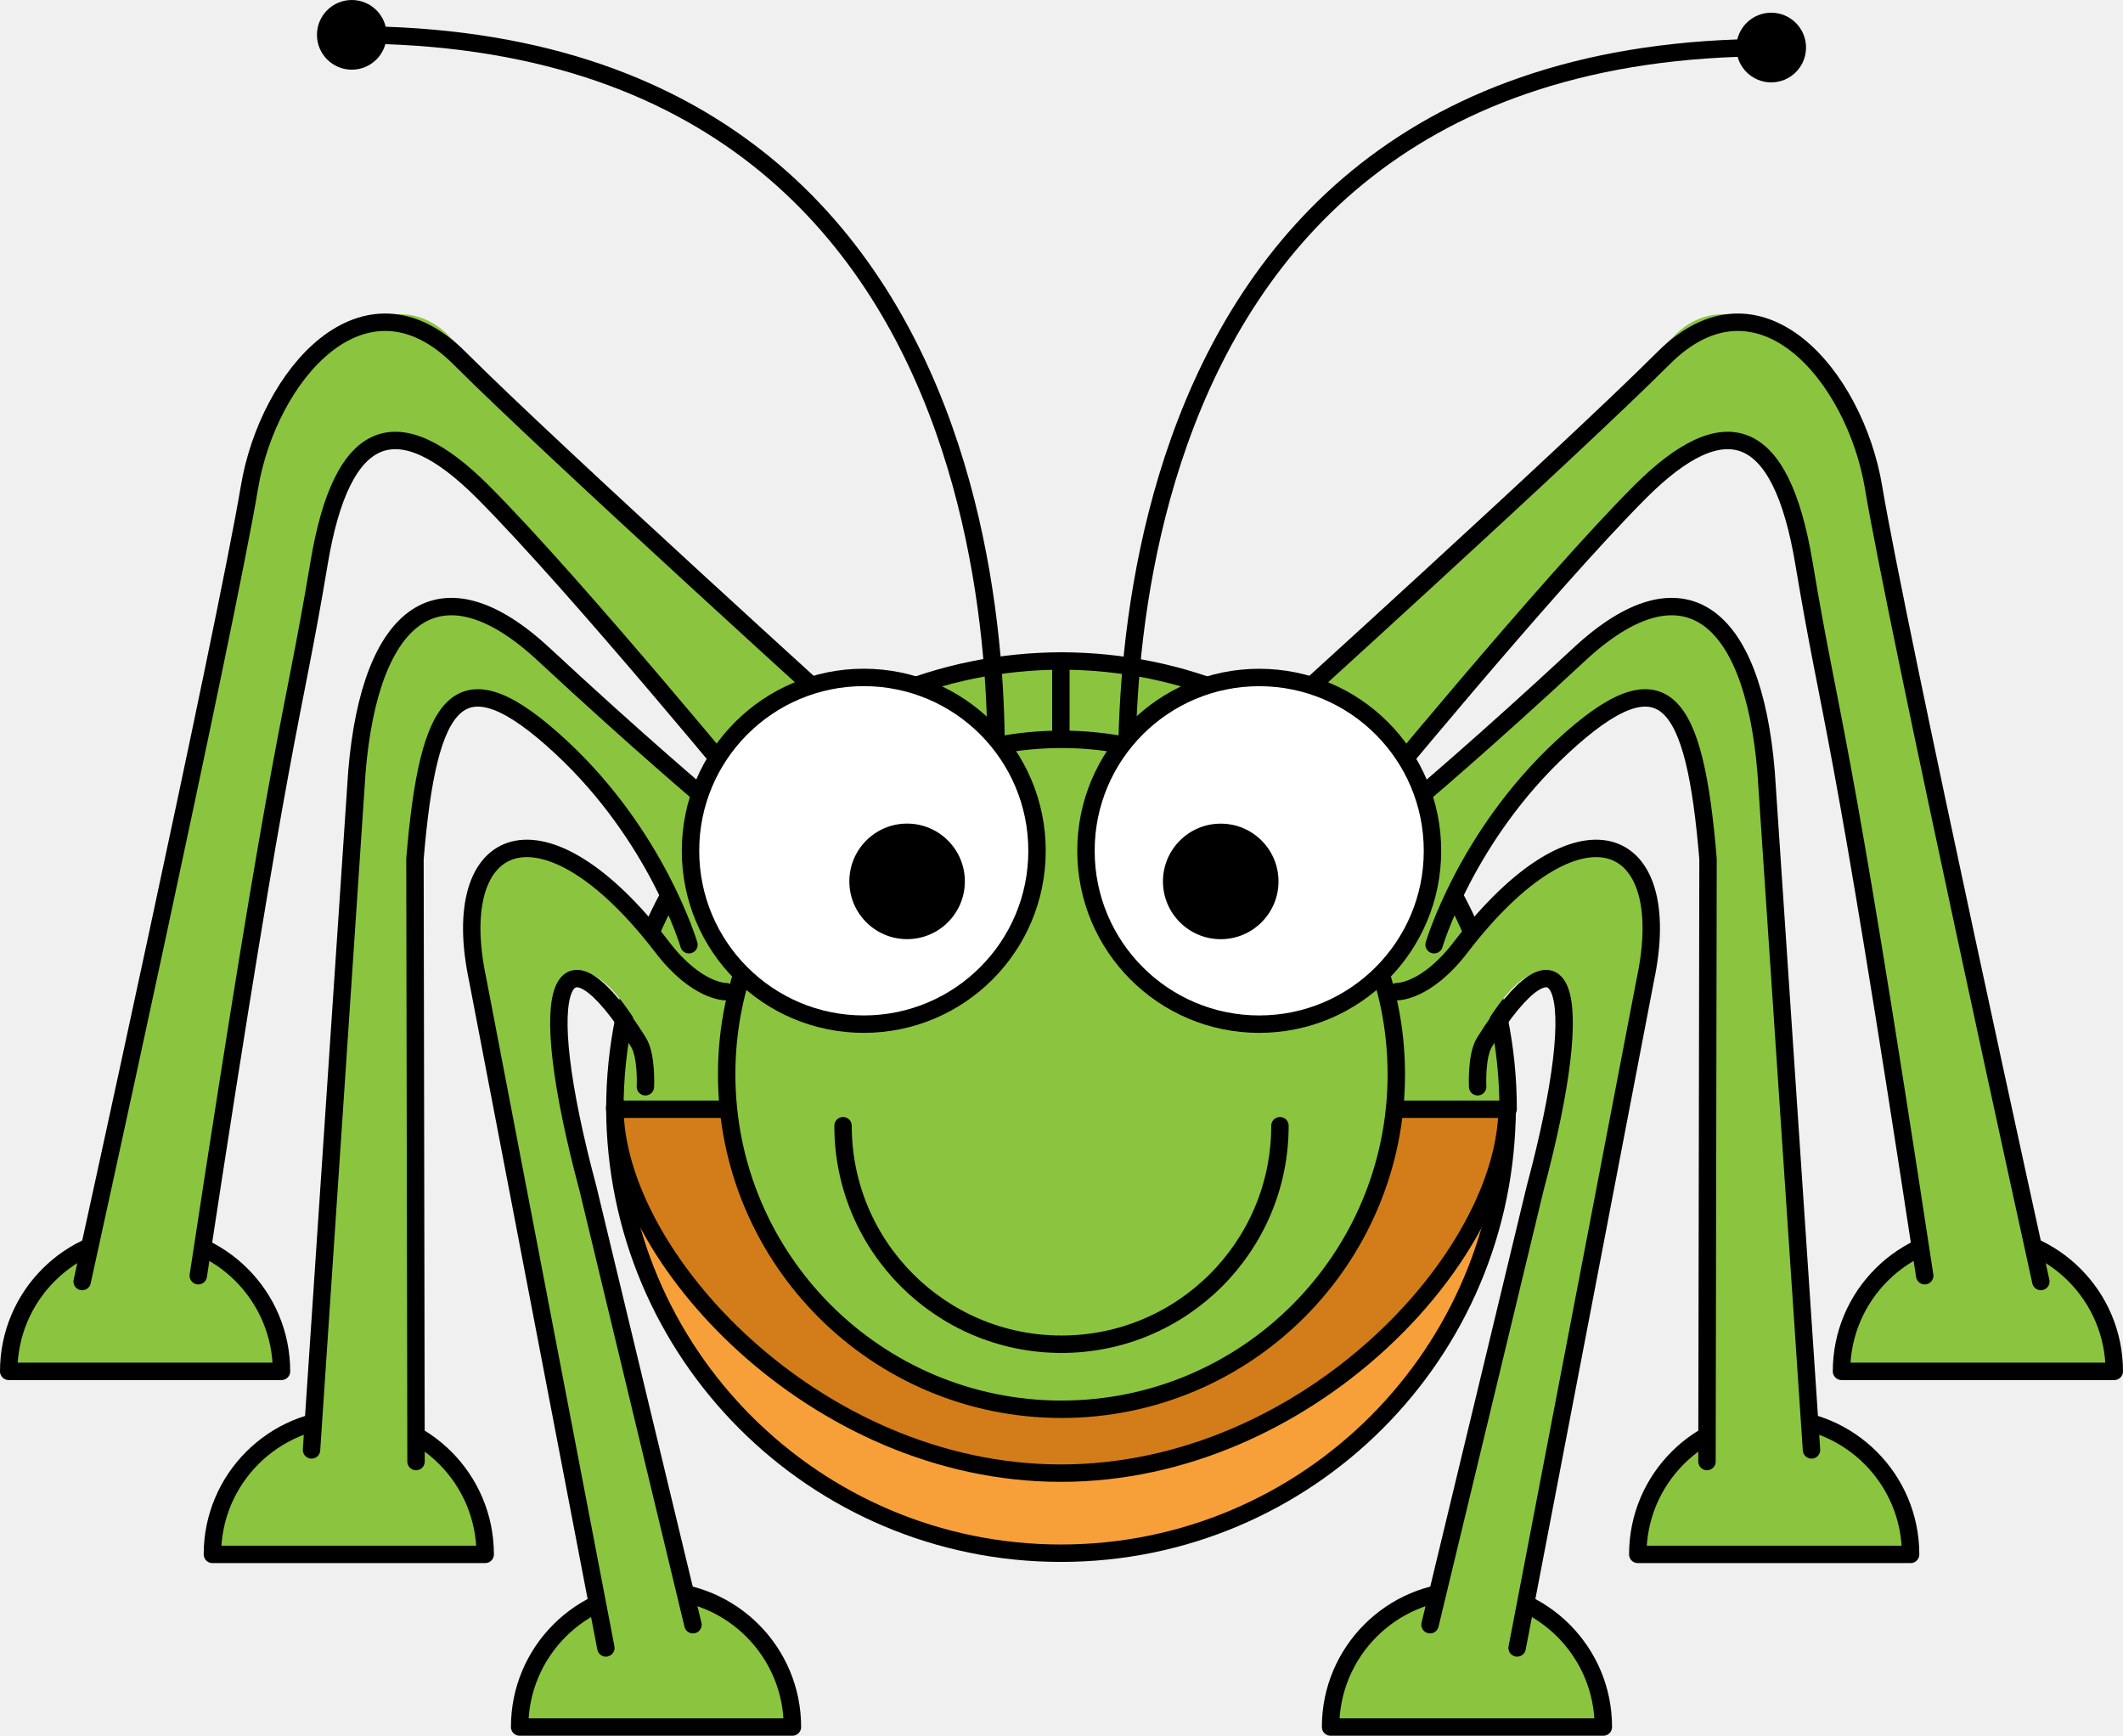
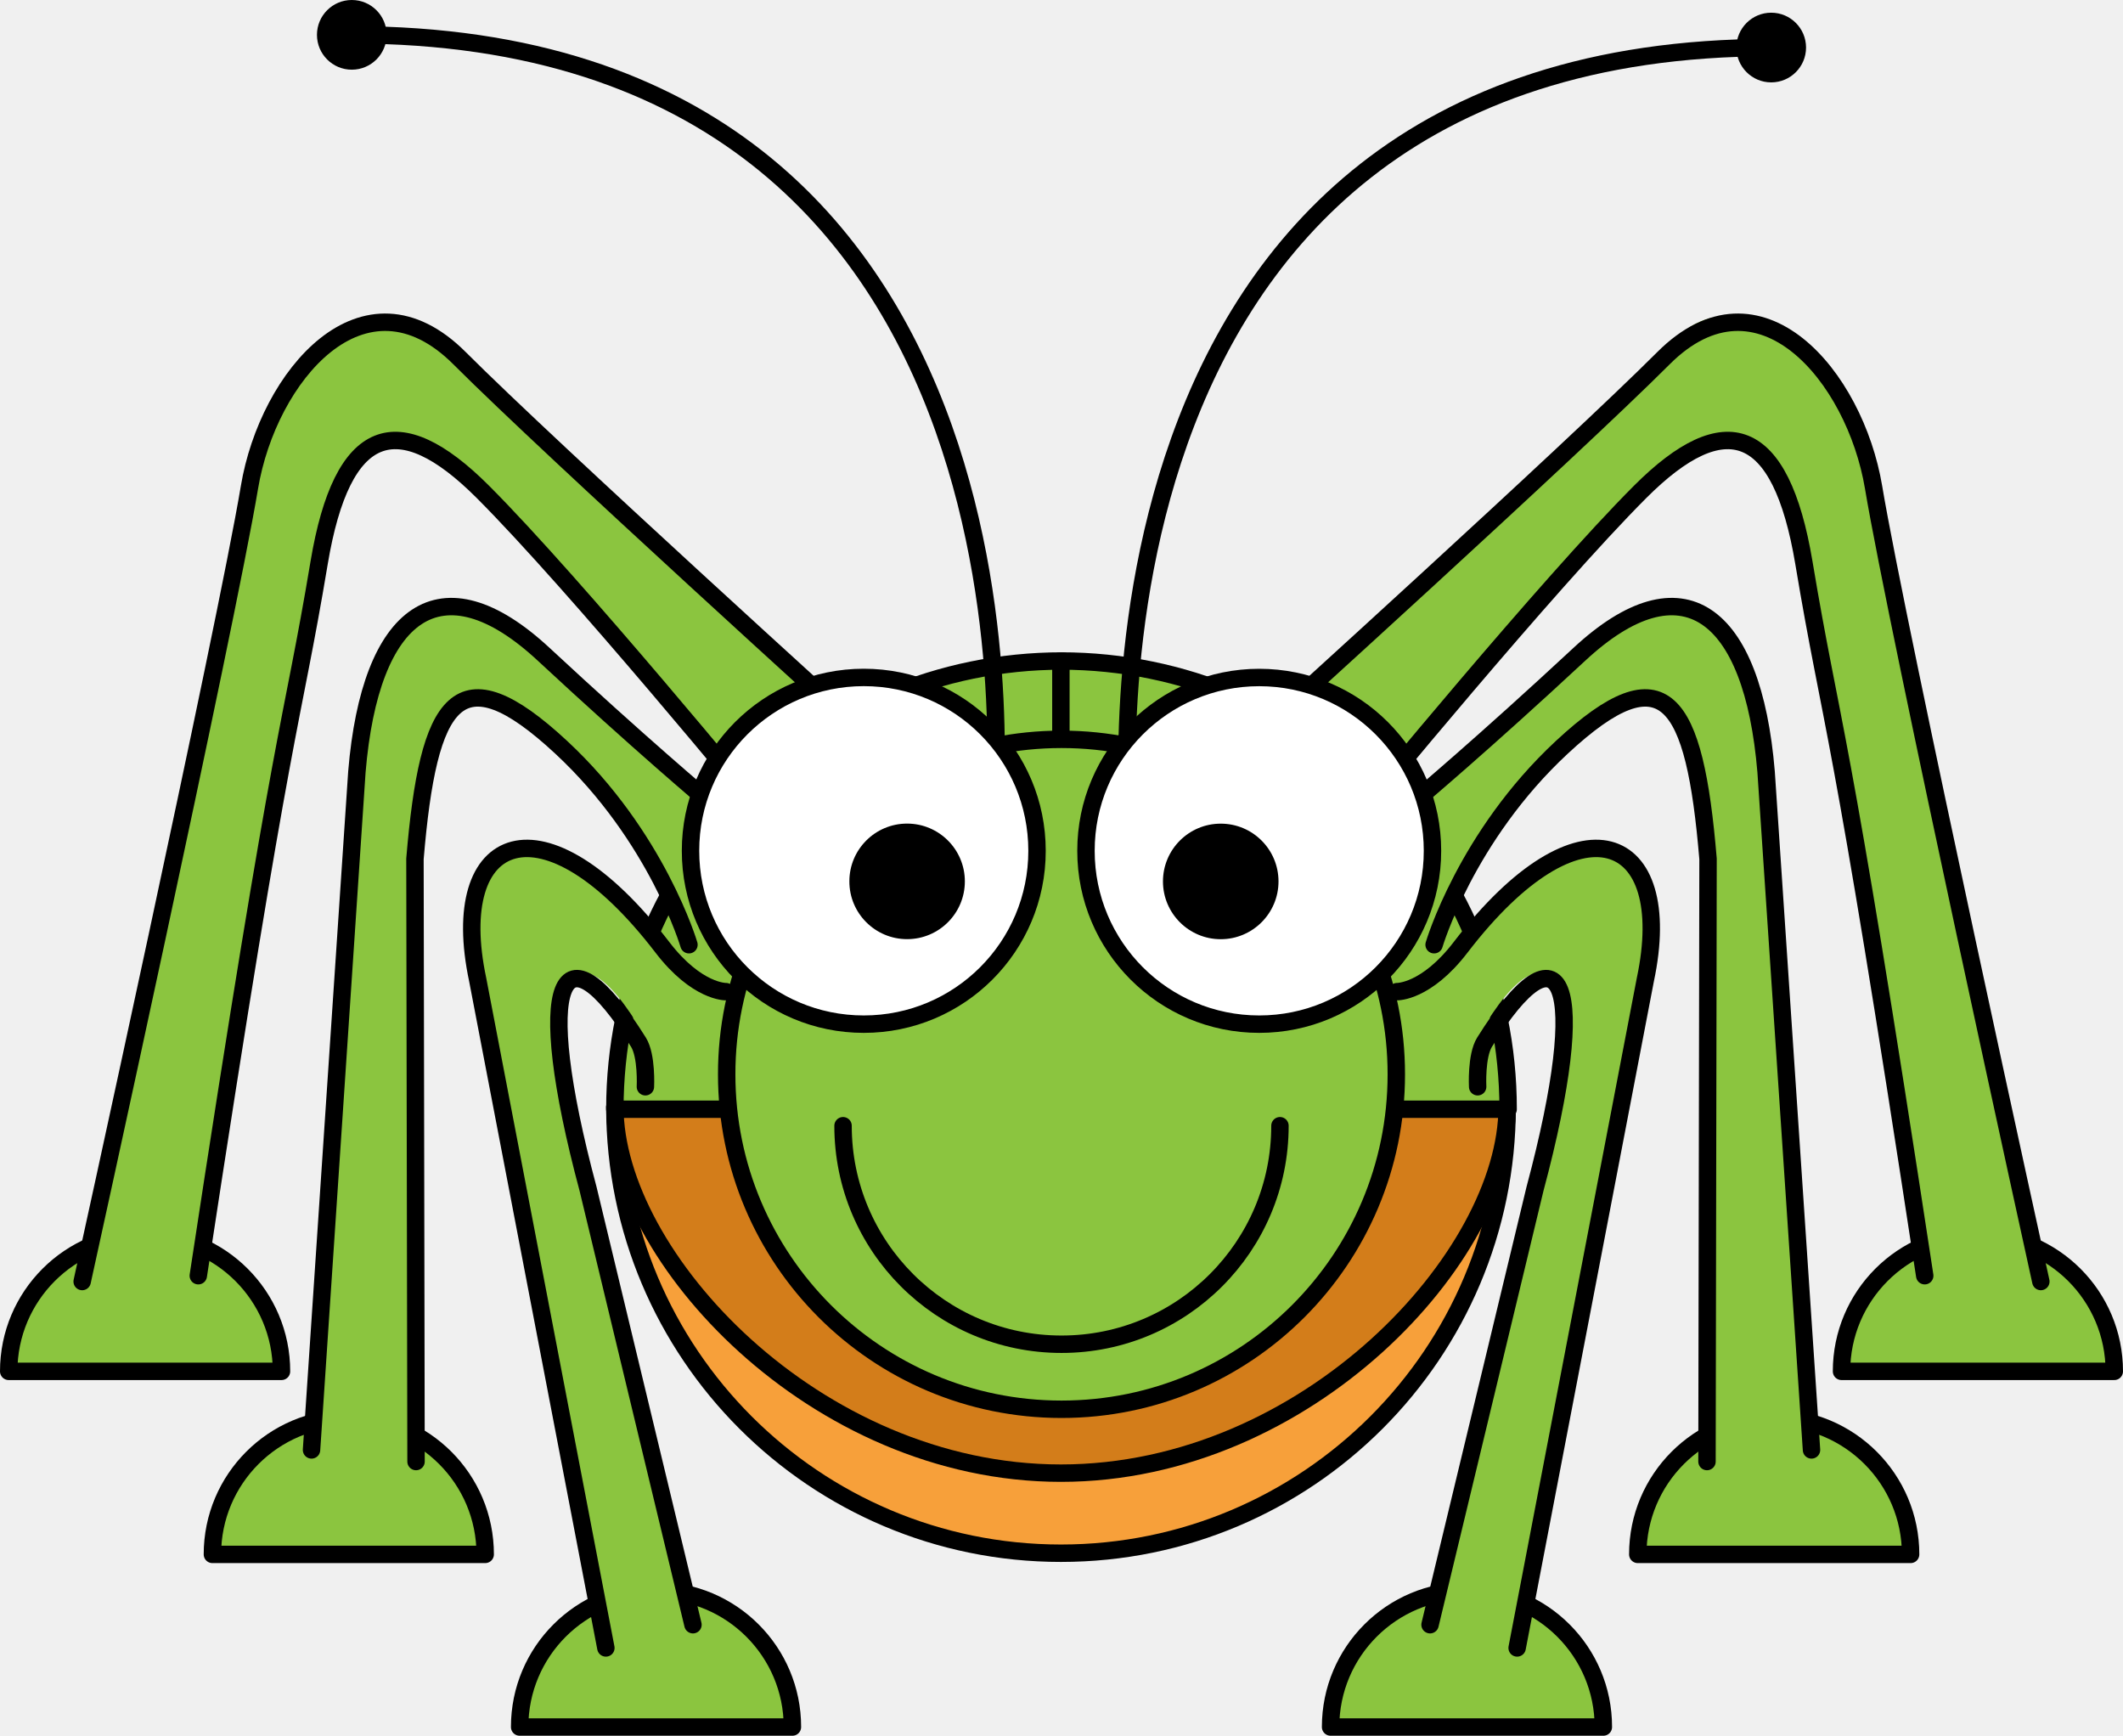
- <svg xmlns="http://www.w3.org/2000/svg" id="Layer_1" xml:space="preserve" version="1.0" viewBox="0 0 365.652 298.914">
-   <g id="g236">
+ <svg xmlns="http://www.w3.org/2000/svg" id="Layer_1" xml:space="preserve" version="1.0" viewBox="0 0 512 418.548" width="512" height="418.548">
+   <defs id="defs77" />
+   <g id="g236" transform="matrix(1.400246,0,0,1.400246,1.5922901e-6,0)">
    <g id="g238">
      <g id="g240">
-         <path id="path242" style="stroke-linejoin:round;stroke:#000000;stroke-width:3;stroke-linecap:round;fill:#8bc53f" d="m1.5 236.16c-0.004-12.97 10.514-23.49 23.49-23.5 12.977 0 23.496 10.53 23.493 23.5h-46.983z" />
+         <path id="path242" style="fill:#8bc53f;stroke:#000000;stroke-width:3;stroke-linecap:round;stroke-linejoin:round" d="m 1.5,236.16 c -0.004,-12.97 10.514,-23.49 23.49,-23.5 12.977,0 23.496,10.53 23.493,23.5 z" />
        <g id="g244">
-           <path id="path246" style="fill:#8bc53f" d="m32.152 229.69s19.769-113.59 23.814-137.78c3.201-19.139 15.393-18.975 22.186-13.222 17.223 14.586 51.998 61.002 51.998 61.002l18-14s-55.039-52.042-70.998-68.002c-9.603-9.603-25.83 1.083-32.186 20.226-7.729 23.276-28.814 137.78-28.814 137.78l16 14z" />
+           <path id="path246" style="fill:#8bc53f" d="m 32.152,229.69 c 0,0 19.769,-113.59 23.814,-137.78 3.201,-19.139 15.393,-18.975 22.186,-13.222 17.223,14.586 51.998,61.002 51.998,61.002 l 18,-14 c 0,0 -55.122,-49.76 -71.081,-65.72 C 67.466,50.367 51.322,58.771 44.966,77.914 37.237,101.19 16.152,215.694 16.152,215.694 l 16,14 z" />
          <g id="g248">
-             <path id="path250" style="stroke-linejoin:round;stroke:#000000;stroke-width:3;stroke-linecap:round;fill:none" d="m14.152 220.69s24.769-112.59 28.814-136.78c3.201-19.139 19.686-38.722 36.186-22.222 15.959 15.959 68.998 64.002 68.998 64.002" />
-             <path id="path252" style="stroke-linejoin:round;stroke:#000000;stroke-width:3;stroke-linecap:round;fill:none" d="m34.152 219.69c14.969-98.33 15.891-93.33 20.814-122.78 3.966-23.71 13.588-26.819 28.186-12.222 15.959 15.962 47.998 55.002 47.998 55.002" />
+             <path id="path250" style="fill:none;stroke:#000000;stroke-width:3;stroke-linecap:round;stroke-linejoin:round" d="m 14.152,220.69 c 0,0 24.769,-112.59 28.814,-136.78 3.201,-19.139 19.686,-38.722 36.186,-22.222 15.959,15.959 68.998,64.002 68.998,64.002" />
+             <path id="path252" style="fill:none;stroke:#000000;stroke-width:3;stroke-linecap:round;stroke-linejoin:round" d="M 34.152,219.69 C 49.121,121.36 50.043,126.36 54.966,96.91 58.932,73.2 68.554,70.091 83.152,84.688 99.111,100.65 131.15,139.69 131.15,139.69" />
          </g>
        </g>
      </g>
      <g id="g254">
-         <path id="path256" style="stroke-linejoin:round;stroke:#000000;stroke-width:3;stroke-linecap:round;fill:#8bc53f" d="m364.15 236.16c0.01-12.97-10.51-23.49-23.49-23.5-12.98 0-23.49 10.53-23.49 23.5h46.98z" />
+         <path id="path256" style="fill:#8bc53f;stroke:#000000;stroke-width:3;stroke-linecap:round;stroke-linejoin:round" d="m 364.15,236.16 c 0.01,-12.97 -10.51,-23.49 -23.49,-23.5 -12.98,0 -23.49,10.53 -23.49,23.5 z" />
        <g id="g258">
-           <path id="path260" style="fill:#8bc53f" d="m333.5 229.69s-19.77-113.59-23.81-137.78c-3.21-19.139-15.4-18.975-22.19-13.222-17.22 14.586-52 61.002-52 61.002l-18-14s55.04-52.042 71-68.002c9.6-9.603 25.83 1.083 32.19 20.226 7.73 23.276 28.81 137.78 28.81 137.78l-16 14z" />
+           <path id="path260" style="fill:#8bc53f" d="m 333.5,229.69 c 0,0 -19.77,-113.59 -23.81,-137.78 -3.21,-19.139 -15.4,-18.975 -22.19,-13.222 -17.22,14.586 -52,61.002 -52,61.002 l -18,-14 c 0,0 55.418,-51.621 71.378,-67.581 9.6,-9.603 25.452,0.662 31.812,19.805 7.73,23.276 28.81,137.78 28.81,137.78 l -16,14 z" />
          <g id="g262">
-             <path id="path264" style="stroke-linejoin:round;stroke:#000000;stroke-width:3;stroke-linecap:round;fill:none" d="m351.5 220.69s-24.77-112.59-28.81-136.78c-3.21-19.139-19.69-38.722-36.19-22.222-15.96 15.959-69 64.002-69 64.002" />
-             <path id="path266" style="stroke-linejoin:round;stroke:#000000;stroke-width:3;stroke-linecap:round;fill:none" d="m331.5 219.69c-14.97-98.33-15.89-93.33-20.81-122.78-3.97-23.71-13.59-26.819-28.19-12.222-15.96 15.962-48 55.002-48 55.002" />
+             <path id="path264" style="fill:none;stroke:#000000;stroke-width:3;stroke-linecap:round;stroke-linejoin:round" d="m 351.5,220.69 c 0,0 -24.77,-112.59 -28.81,-136.78 C 319.48,64.771 303,45.188 286.5,61.688 c -15.96,15.959 -69,64.002 -69,64.002" />
+             <path id="path266" style="fill:none;stroke:#000000;stroke-width:3;stroke-linecap:round;stroke-linejoin:round" d="M 331.5,219.69 C 316.53,121.36 315.61,126.36 310.69,96.91 306.72,73.2 297.1,70.091 282.5,84.688 c -15.96,15.962 -48,55.002 -48,55.002" />
          </g>
        </g>
      </g>
    </g>
    <g id="g268">
      <g id="g270">
-         <path id="path272" style="stroke-linejoin:round;stroke:#000000;stroke-width:3;stroke-linecap:round;fill:#f7a03a" d="m105.9 190.62c-0.01 42.44 34.39 76.86 76.83 76.86 42.45 0 76.85-34.41 76.85-76.86h-153.68z" />
-         <path id="path274" style="stroke-linejoin:round;stroke:#000000;stroke-width:3;stroke-linecap:round;fill:#d37d1a" d="m105.9 190.62c-0.01 25.67 34.39 63.07 76.83 63.07 42.45 0 76.85-37.4 76.85-63.07h-153.68z" />
-         <path id="path276" style="stroke-linejoin:round;stroke:#000000;stroke-linecap:round;stroke-width:3;display:none;fill:#b06815" d="m105.9 190.62c-0.01 17.88 34.39 48.97 76.83 48.97 42.45 0 76.85-31.08 76.85-48.97h-153.68z" />
+         <path id="path272" style="fill:#f7a03a;stroke:#000000;stroke-width:3;stroke-linecap:round;stroke-linejoin:round" d="m 105.9,190.62 c -0.01,42.44 34.39,76.86 76.83,76.86 42.45,0 76.85,-34.41 76.85,-76.86 z" />
+         <path id="path274" style="fill:#d37d1a;stroke:#000000;stroke-width:3;stroke-linecap:round;stroke-linejoin:round" d="m 105.9,190.62 c -0.01,25.67 34.39,63.07 76.83,63.07 42.45,0 76.85,-37.4 76.85,-63.07 z" />
+         <path id="path276" style="display:none;fill:#b06815;stroke:#000000;stroke-width:3;stroke-linecap:round;stroke-linejoin:round" d="m 105.9,190.62 c -0.01,17.88 34.39,48.97 76.83,48.97 42.45,0 76.85,-31.08 76.85,-48.97 z" />
      </g>
      <g id="g278">
-         <path id="path280" style="stroke-linejoin:round;stroke:#000000;stroke-width:3;stroke-linecap:round;fill:#8bc53f" d="m182.94 113.83c-42.56 0-77.05 34.57-77.04 77.19h77.04v-77.19z" />
-         <path id="path282" style="stroke-linejoin:round;stroke:#000000;stroke-width:3;stroke-linecap:round;fill:#8bc53f" d="m259.75 191.02c0.01-42.63-34.48-77.19-77.03-77.19v77.19h77.03z" />
+         <path id="path280" style="fill:#8bc53f;stroke:#000000;stroke-width:3;stroke-linecap:round;stroke-linejoin:round" d="m 182.94,113.83 c -42.56,0 -77.05,34.57 -77.04,77.19 h 77.04 z" />
+         <path id="path282" style="fill:#8bc53f;stroke:#000000;stroke-width:3;stroke-linecap:round;stroke-linejoin:round" d="m 259.75,191.02 c 0.01,-42.63 -34.48,-77.19 -77.03,-77.19 v 77.19 z" />
      </g>
    </g>
    <g id="g284">
      <g id="g286">
-         <path id="path288" style="stroke-linejoin:round;stroke:#000000;stroke-width:3;stroke-linecap:round;fill:#8bc53f" d="m36.584 267.68c-0.004-12.97 10.515-23.5 23.49-23.5 12.978 0 23.496 10.52 23.493 23.5h-46.983z" />
+         <path id="path288" style="fill:#8bc53f;stroke:#000000;stroke-width:3;stroke-linecap:round;stroke-linejoin:round" d="m 36.584,267.68 c -0.004,-12.97 10.515,-23.5 23.49,-23.5 12.978,0 23.496,10.52 23.493,23.5 z" />
        <g id="g290">
-           <path id="path292" style="fill:#8bc53f" d="m71.655 251.69l-0.185-103.78c2.303-27.62 7.436-35.72 25.186-19.22 16.534 15.36 23.004 32 23.004 32l2-23s-11.47-9.64-28.004-25c-17.75-16.503-29.883-7.4-32.186 20.22l-7.814 115.78 17.999 3z" />
+           <path id="path292" style="fill:#8bc53f" d="M 71.655,251.69 71.47,147.91 c 2.303,-27.62 7.436,-35.72 25.186,-19.22 16.534,15.36 23.004,32 23.004,32 l 2,-23 c 0,0 -11.47,-9.64 -28.004,-25 -17.75,-16.503 -29.883,-7.4 -32.186,20.22 l -7.814,115.78 z" />
          <g id="g294">
-             <path id="path296" style="stroke-linejoin:round;stroke:#000000;stroke-width:3;stroke-linecap:round;fill:none" d="m53.655 249.69l7.814-116.78c2.303-27.62 14.436-36.722 32.186-20.22 16.535 15.36 28.005 25 28.005 25" />
-             <path id="path298" style="stroke-linejoin:round;stroke:#000000;stroke-width:3;stroke-linecap:round;fill:none" d="m71.655 251.69l-0.185-103.78c2.303-27.62 7.436-35.72 25.186-19.22 16.534 15.36 22.004 34 22.004 34" />
+             <path id="path296" style="fill:none;stroke:#000000;stroke-width:3;stroke-linecap:round;stroke-linejoin:round" d="m 53.655,249.69 7.814,-116.78 c 2.303,-27.62 14.436,-36.722 32.186,-20.22 16.535,15.36 28.005,25 28.005,25" />
+             <path id="path298" style="fill:none;stroke:#000000;stroke-width:3;stroke-linecap:round;stroke-linejoin:round" d="M 71.655,251.69 71.47,147.91 c 2.303,-27.62 7.436,-35.72 25.186,-19.22 16.534,15.36 22.004,34 22.004,34" />
          </g>
        </g>
      </g>
      <g id="g300">
-         <path id="path302" style="stroke-linejoin:round;stroke:#000000;stroke-width:3;stroke-linecap:round;fill:#8bc53f" d="m329.07 267.68c0-12.97-10.52-23.5-23.49-23.5-12.98 0-23.5 10.52-23.5 23.5h46.99z" />
+         <path id="path302" style="fill:#8bc53f;stroke:#000000;stroke-width:3;stroke-linecap:round;stroke-linejoin:round" d="m 329.07,267.68 c 0,-12.97 -10.52,-23.5 -23.49,-23.5 -12.98,0 -23.5,10.52 -23.5,23.5 z" />
        <g id="g304">
-           <path id="path306" style="fill:#8bc53f" d="m294 251.69l0.18-103.78c-2.3-27.62-7.43-35.72-25.18-19.22-16.53 15.36-23 32-23 32l-2-23s11.47-9.64 28-25c17.75-16.502 29.88-7.4 32.18 20.22l7.82 115.78-18 3z" />
+           <path id="path306" style="fill:#8bc53f" d="m 294,251.69 0.18,-103.78 c -2.3,-27.62 -7.43,-35.72 -25.18,-19.22 -16.53,15.36 -23,32 -23,32 l -2,-23 c 0,0 11.47,-9.64 28,-25 17.75,-16.502 29.88,-7.4 32.18,20.22 L 312,248.69 Z" />
          <g id="g308">
-             <path id="path310" style="stroke-linejoin:round;stroke:#000000;stroke-width:3;stroke-linecap:round;fill:none" d="m312 249.69l-7.82-116.78c-2.3-27.62-14.43-36.722-32.18-20.22-16.53 15.36-28 25-28 25" />
-             <path id="path312" style="stroke-linejoin:round;stroke:#000000;stroke-width:3;stroke-linecap:round;fill:none" d="m294 251.69l0.18-103.78c-2.3-27.62-7.43-35.72-25.18-19.22-16.53 15.36-22 34-22 34" />
+             <path id="path310" style="fill:none;stroke:#000000;stroke-width:3;stroke-linecap:round;stroke-linejoin:round" d="m 312,249.69 -7.82,-116.78 c -2.3,-27.62 -14.43,-36.722 -32.18,-20.22 -16.53,15.36 -28,25 -28,25" />
+             <path id="path312" style="fill:none;stroke:#000000;stroke-width:3;stroke-linecap:round;stroke-linejoin:round" d="m 294,251.69 0.18,-103.78 c -2.3,-27.62 -7.43,-35.72 -25.18,-19.22 -16.53,15.36 -22,34 -22,34" />
          </g>
        </g>
      </g>
    </g>
    <g id="g314">
-       <path id="path2383" style="stroke-linejoin:round;stroke:#000000;stroke-width:3;stroke-linecap:round;fill:#8bc53f" d="m240.49 185.01c0.01 31.85-25.81 57.68-57.67 57.68-31.85 0-57.67-25.83-57.66-57.69-0.01-31.85 25.82-57.68 57.67-57.68 31.85 0.01 57.67 25.84 57.66 57.69z" />
+       <path id="path2383" style="fill:#8bc53f;stroke:#000000;stroke-width:3;stroke-linecap:round;stroke-linejoin:round" d="m 240.49,185.01 c 0.01,31.85 -25.81,57.68 -57.67,57.68 -31.85,0 -57.67,-25.83 -57.66,-57.69 -0.01,-31.85 25.82,-57.68 57.67,-57.68 31.85,0.01 57.67,25.84 57.66,57.69 z" />
      <g id="g317">
        <g id="g319">
          <g id="g321">
-             <path id="path323" style="stroke-linejoin:round;stroke:#000000;stroke-width:3;stroke-linecap:round;fill:none" d="m171.09 141.5s14-135.5-110.5-135.5" />
+             <path id="path323" style="fill:none;stroke:#000000;stroke-width:3;stroke-linecap:round;stroke-linejoin:round" d="m 171.09,141.5 c 0,0 14,-135.5 -110.5,-135.5" />
            <circle id="circle325" cy="6" cx="60.591" r="6" />
          </g>
          <g id="g327">
-             <path id="path329" style="stroke-linejoin:round;stroke:#000000;stroke-width:3;stroke-linecap:round;fill:none" d="m194.56 143.69s-14-135.5 110.5-135.5" />
+             <path id="path329" style="fill:none;stroke:#000000;stroke-width:3;stroke-linecap:round;stroke-linejoin:round" d="m 194.56,143.69 c 0,0 -14,-135.5 110.5,-135.5" />
            <circle id="circle331" cy="8.187" cx="305.06" r="6" />
          </g>
        </g>
-         <path id="path333" style="stroke-linejoin:round;stroke:#000000;stroke-width:3;stroke-linecap:round;fill:none" d="m145.2 193.86c-0.01 20.78 16.84 37.63 37.62 37.63 20.79 0.01 37.64-16.85 37.63-37.63" />
+         <path id="path333" style="fill:none;stroke:#000000;stroke-width:3;stroke-linecap:round;stroke-linejoin:round" d="m 145.2,193.86 c -0.01,20.78 16.84,37.63 37.62,37.63 20.79,0.01 37.64,-16.85 37.63,-37.63" />
        <g id="g335">
          <g id="g337">
-             <path id="path3159_1_" style="stroke-linejoin:round;stroke:#000000;stroke-width:3;stroke-linecap:round;fill:#ffffff" d="m246.72 146.52c0.01 16.48-13.35 29.85-29.84 29.85s-29.85-13.37-29.84-29.85c-0.01-16.49 13.36-29.85 29.84-29.85 16.49 0 29.85 13.37 29.84 29.85z" />
-             <path id="path3161_1_" d="m220.2 151.79c0 5.49-4.46 9.95-9.95 9.95s-9.95-4.46-9.95-9.95c0-5.5 4.46-9.95 9.95-9.95 5.5 0 9.95 4.45 9.95 9.95z" />
+             <path id="path3159_1_" style="fill:#ffffff;stroke:#000000;stroke-width:3;stroke-linecap:round;stroke-linejoin:round" d="m 246.72,146.52 c 0.01,16.48 -13.35,29.85 -29.84,29.85 -16.49,0 -29.85,-13.37 -29.84,-29.85 -0.01,-16.49 13.36,-29.85 29.84,-29.85 16.49,0 29.85,13.37 29.84,29.85 z" />
+             <path id="path3161_1_" d="m 220.2,151.79 c 0,5.49 -4.46,9.95 -9.95,9.95 -5.49,0 -9.95,-4.46 -9.95,-9.95 0,-5.5 4.46,-9.95 9.95,-9.95 5.5,0 9.95,4.45 9.95,9.95 z" />
          </g>
          <g id="g341">
-             <path id="path3157_1_" style="stroke-linejoin:round;stroke:#000000;stroke-width:3;stroke-linecap:round;fill:#ffffff" d="m178.61 146.52c0.01 16.48-13.35 29.85-29.84 29.85s-29.85-13.37-29.84-29.86c-0.01-16.48 13.36-29.85 29.84-29.85 16.49 0 29.85 13.37 29.84 29.86z" />
-             <path id="path3163_1_" d="m166.18 151.78c0 5.5-4.45 9.95-9.95 9.95-5.49 0-9.95-4.45-9.94-9.95-0.01-5.49 4.45-9.95 9.94-9.95 5.5 0 9.95 4.46 9.95 9.95z" />
+             <path id="path3157_1_" style="fill:#ffffff;stroke:#000000;stroke-width:3;stroke-linecap:round;stroke-linejoin:round" d="m 178.61,146.52 c 0.01,16.48 -13.35,29.85 -29.84,29.85 -16.49,0 -29.85,-13.37 -29.84,-29.86 -0.01,-16.48 13.36,-29.85 29.84,-29.85 16.49,0 29.85,13.37 29.84,29.86 z" />
+             <path id="path3163_1_" d="m 166.18,151.78 c 0,5.5 -4.45,9.95 -9.95,9.95 -5.49,0 -9.95,-4.45 -9.94,-9.95 -0.01,-5.49 4.45,-9.95 9.94,-9.95 5.5,0 9.95,4.46 9.95,9.95 z" />
          </g>
        </g>
      </g>
    </g>
    <g id="g345">
      <g id="g347">
-         <path id="path349" style="stroke-linejoin:round;stroke:#000000;stroke-width:3;stroke-linecap:round;fill:#8bc53f" d="m89.5 297.41c-0.004-12.97 10.51-23.49 23.49-23.49s23.5 10.52 23.49 23.49h-46.98z" />
-         <path id="path351" style="fill:#8bc53f" d="m119.35 279.79l-18.07-75.07c-10.25-39.95-1.19-48.26 12.07-21.93l4-13c-18.695-31.64-40.945-28.69-35.074-1.07l22.074 115.07 15-4z" />
+         <path id="path349" style="fill:#8bc53f;stroke:#000000;stroke-width:3;stroke-linecap:round;stroke-linejoin:round" d="m 89.5,297.41 c -0.004,-12.97 10.51,-23.49 23.49,-23.49 12.98,0 23.5,10.52 23.49,23.49 z" />
+         <path id="path351" style="fill:#8bc53f" d="m 119.35,279.79 -18.07,-75.07 c -10.25,-39.95 -1.19,-48.26 12.07,-21.93 l 4,-13 C 98.655,138.15 76.405,141.1 82.276,168.72 l 22.074,115.07 z" />
        <g id="g353">
-           <path id="path355" style="stroke-linejoin:round;stroke:#000000;stroke-width:3;stroke-linecap:round;fill:none" d="m104.35 283.79l-22.074-115.07c-5.395-25.38 11.307-32.32 31.794-5.6 5.96 7.78 10.96 7.65 10.96 7.65" />
-           <path id="path357" style="stroke-linejoin:round;stroke:#000000;stroke-width:3;stroke-linecap:round;fill:none" d="m119.35 279.79l-18.07-75.07c-9.672-36.09-4.625-46.53 8.68-25.25 1.47 2.35 1.2 7.68 1.2 7.68" />
+           <path id="path355" style="fill:none;stroke:#000000;stroke-width:3;stroke-linecap:round;stroke-linejoin:round" d="M 104.35,283.79 82.276,168.72 c -5.395,-25.38 11.307,-32.32 31.794,-5.6 5.96,7.78 10.96,7.65 10.96,7.65" />
+           <path id="path357" style="fill:none;stroke:#000000;stroke-width:3;stroke-linecap:round;stroke-linejoin:round" d="m 119.35,279.79 -18.07,-75.07 c -9.672,-36.09 -4.625,-46.53 8.68,-25.25 1.47,2.35 1.2,7.68 1.2,7.68" />
        </g>
      </g>
      <g id="g359">
-         <path id="path361" style="stroke-linejoin:round;stroke:#000000;stroke-width:3;stroke-linecap:round;fill:#8bc53f" d="m276.15 297.41c0.01-12.97-10.51-23.49-23.49-23.49s-23.49 10.52-23.49 23.49h46.98z" />
-         <path id="path363" style="fill:#8bc53f" d="m246.3 279.79l18.08-75.07c10.24-39.95 1.18-48.26-12.08-21.93l-4-13c18.7-31.64 40.95-28.69 35.08-1.07l-22.08 115.07-15-4z" />
+         <path id="path361" style="fill:#8bc53f;stroke:#000000;stroke-width:3;stroke-linecap:round;stroke-linejoin:round" d="m 276.15,297.41 c 0.01,-12.97 -10.51,-23.49 -23.49,-23.49 -12.98,0 -23.49,10.52 -23.49,23.49 z" />
+         <path id="path363" style="fill:#8bc53f" d="m 246.3,279.79 18.08,-75.07 c 10.24,-39.95 1.18,-48.26 -12.08,-21.93 l -4,-13 c 18.7,-31.64 40.95,-28.69 35.08,-1.07 L 261.3,283.79 Z" />
        <g id="g365">
-           <path id="path367" style="stroke-linejoin:round;stroke:#000000;stroke-width:3;stroke-linecap:round;fill:none" d="m261.3 283.79l22.08-115.07c5.39-25.38-11.31-32.32-31.8-5.6-5.96 7.78-10.96 7.65-10.96 7.65" />
-           <path id="path369" style="stroke-linejoin:round;stroke:#000000;stroke-width:3;stroke-linecap:round;fill:none" d="m246.3 279.79l18.08-75.07c9.66-36.09 4.62-46.53-8.69-25.25-1.47 2.35-1.19 7.68-1.19 7.68" />
+           <path id="path367" style="fill:none;stroke:#000000;stroke-width:3;stroke-linecap:round;stroke-linejoin:round" d="m 261.3,283.79 22.08,-115.07 c 5.39,-25.38 -11.31,-32.32 -31.8,-5.6 -5.96,7.78 -10.96,7.65 -10.96,7.65" />
+           <path id="path369" style="fill:none;stroke:#000000;stroke-width:3;stroke-linecap:round;stroke-linejoin:round" d="m 246.3,279.79 18.08,-75.07 c 9.66,-36.09 4.62,-46.53 -8.69,-25.25 -1.47,2.35 -1.19,7.68 -1.19,7.68" />
        </g>
      </g>
    </g>
  </g>
</svg>
